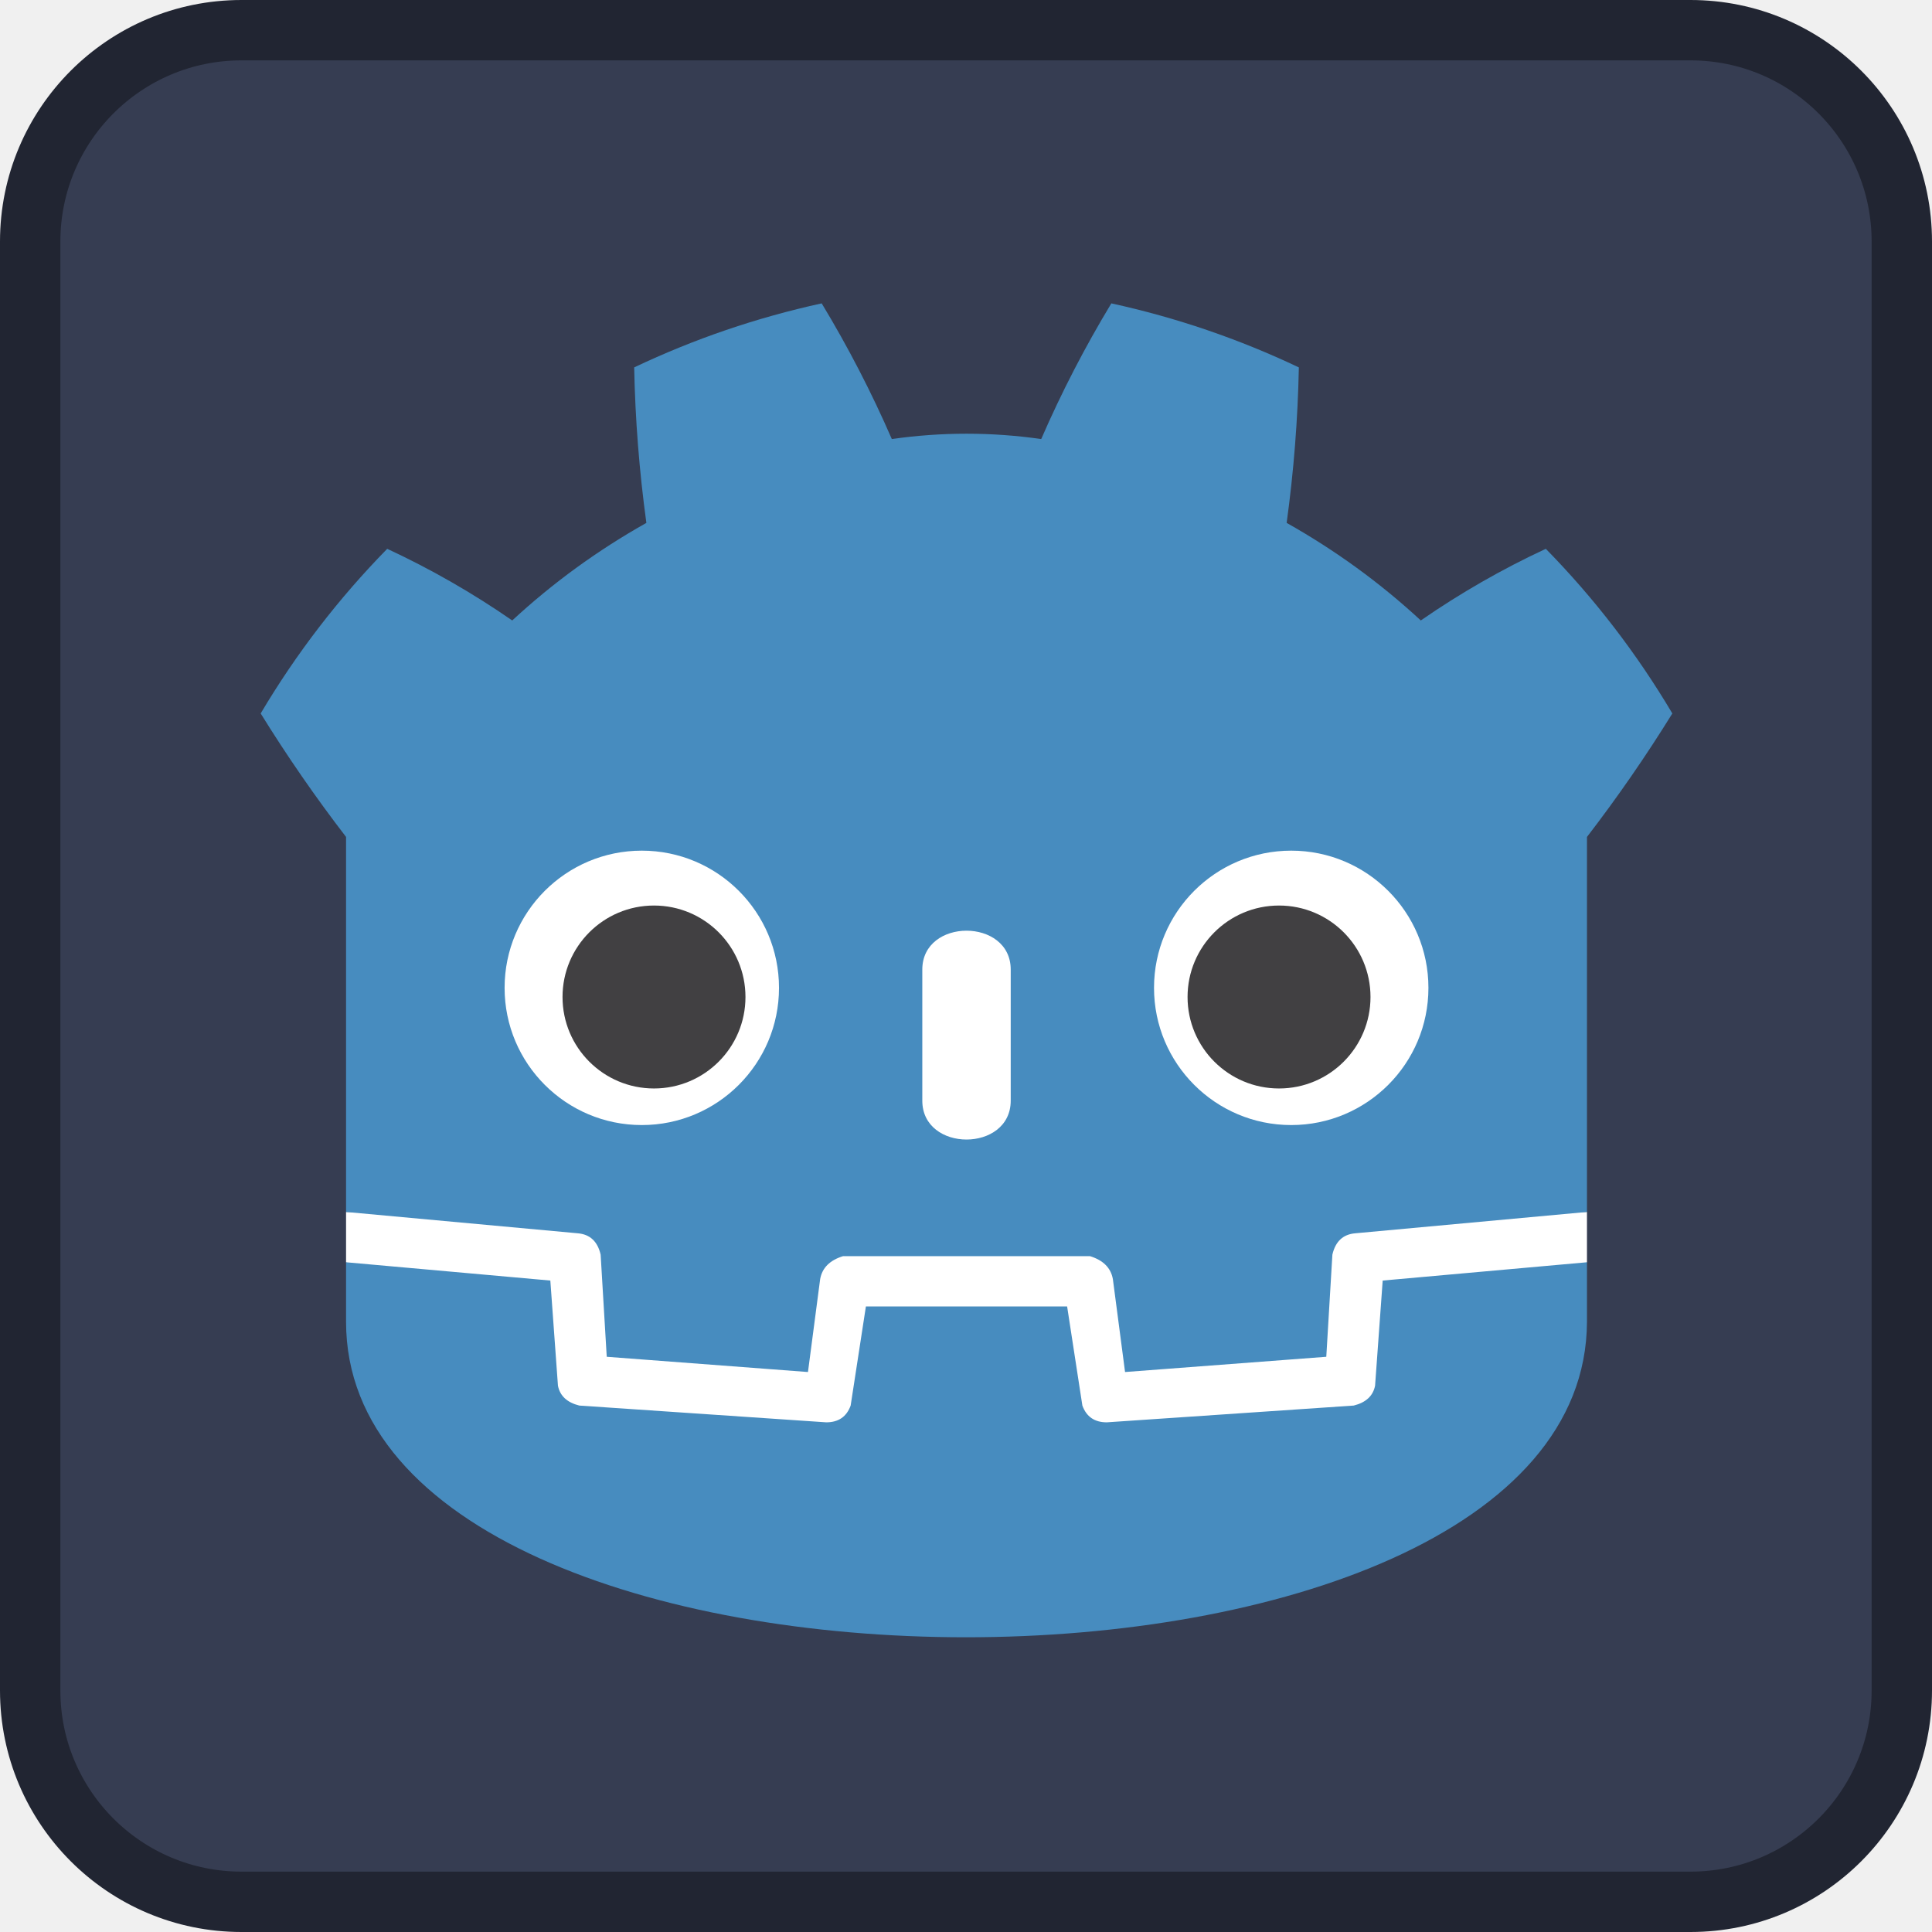
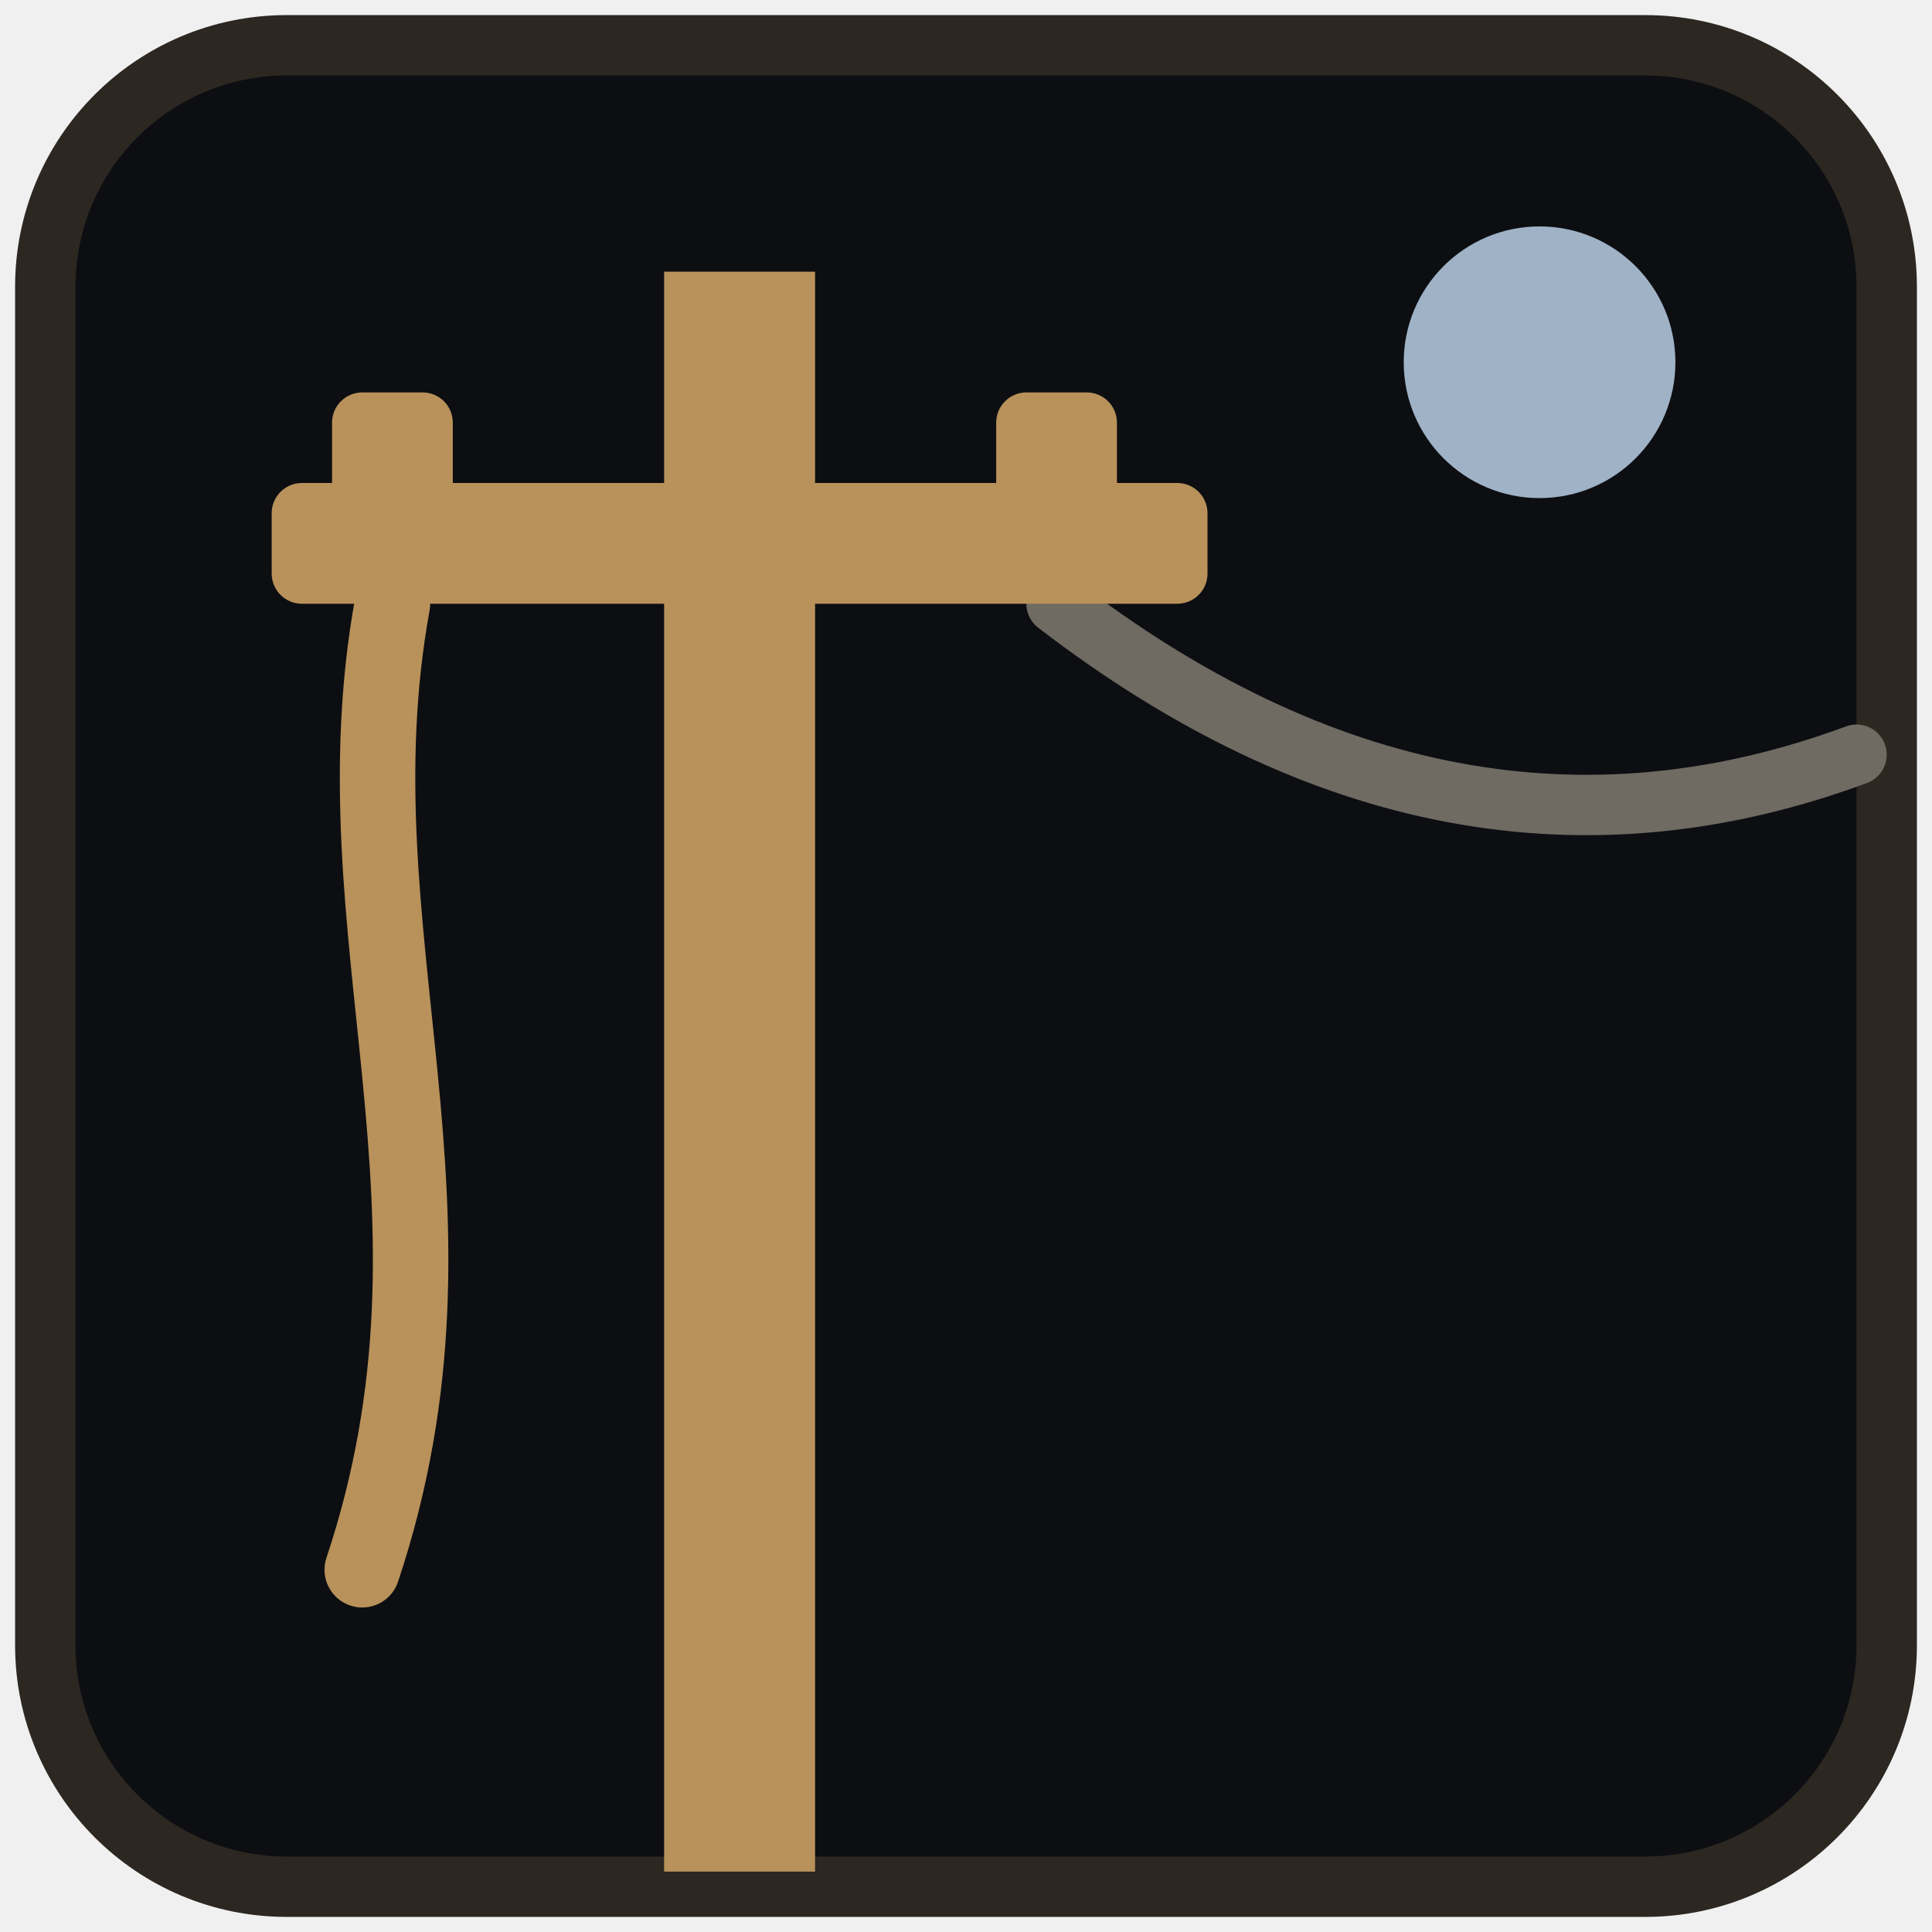
- <svg xmlns="http://www.w3.org/2000/svg" width="128" height="128">
-   <rect width="124" height="124" x="2" y="2" fill="#363d52" stroke="#212532" stroke-width="4" rx="14" />
-   <g fill="#fff" transform="translate(12.322 12.322)scale(.101)">
-     <path d="M105 673v33q407 354 814 0v-33z" />
-     <path fill="#478cbf" d="m105 673 152 14q12 1 15 14l4 67 132 10 8-61q2-11 15-15h162q13 4 15 15l8 61 132-10 4-67q3-13 15-14l152-14V427q30-39 56-81-35-59-83-108-43 20-82 47-40-37-88-64 7-51 8-102-59-28-123-42-26 43-46 89-49-7-98 0-20-46-46-89-64 14-123 42 1 51 8 102-48 27-88 64-39-27-82-47-48 49-83 108 26 42 56 81zm0 33v39c0 276 813 276 814 0v-39l-134 12-5 69q-2 10-14 13l-162 11q-12 0-16-11l-10-65H446l-10 65q-4 11-16 11l-162-11q-12-3-14-13l-5-69z" />
-     <path d="M483 600c0 34 58 34 58 0v-86c0-34-58-34-58 0z" />
-     <circle cx="725" cy="526" r="90" />
-     <circle cx="299" cy="526" r="90" />
+ <svg xmlns="http://www.w3.org/2000/svg" width="128" height="128" viewBox="0 0 128 128">
+   <rect x="3" y="3" width="122" height="122" rx="16" fill="#0d0e12" stroke="#2c2721" stroke-width="4" />
+   <circle cx="102" cy="24" r="9" fill="#9fb2c6" />
+   <g fill="none" stroke-linecap="round">
+     <path d="M70 40 Q 96 60 123 50" stroke="#6f6a62" stroke-width="4" />
+     <path d="M26 40 C 22 62, 32 80, 24 104" stroke="#b8925a" stroke-width="5" />
  </g>
-   <g fill="#414042" transform="translate(12.322 12.322)scale(.101)">
-     <circle cx="307" cy="532" r="60" />
-     <circle cx="717" cy="532" r="60" />
+   <g fill="#b8925a">
+     <rect x="44" y="18" width="10" height="106" />
+     <rect x="18" y="32" width="62" height="8" rx="2" />
+     <rect x="22" y="26" width="8" height="8" rx="2" />
+     <rect x="66" y="26" width="8" height="8" rx="2" />
  </g>
</svg>
